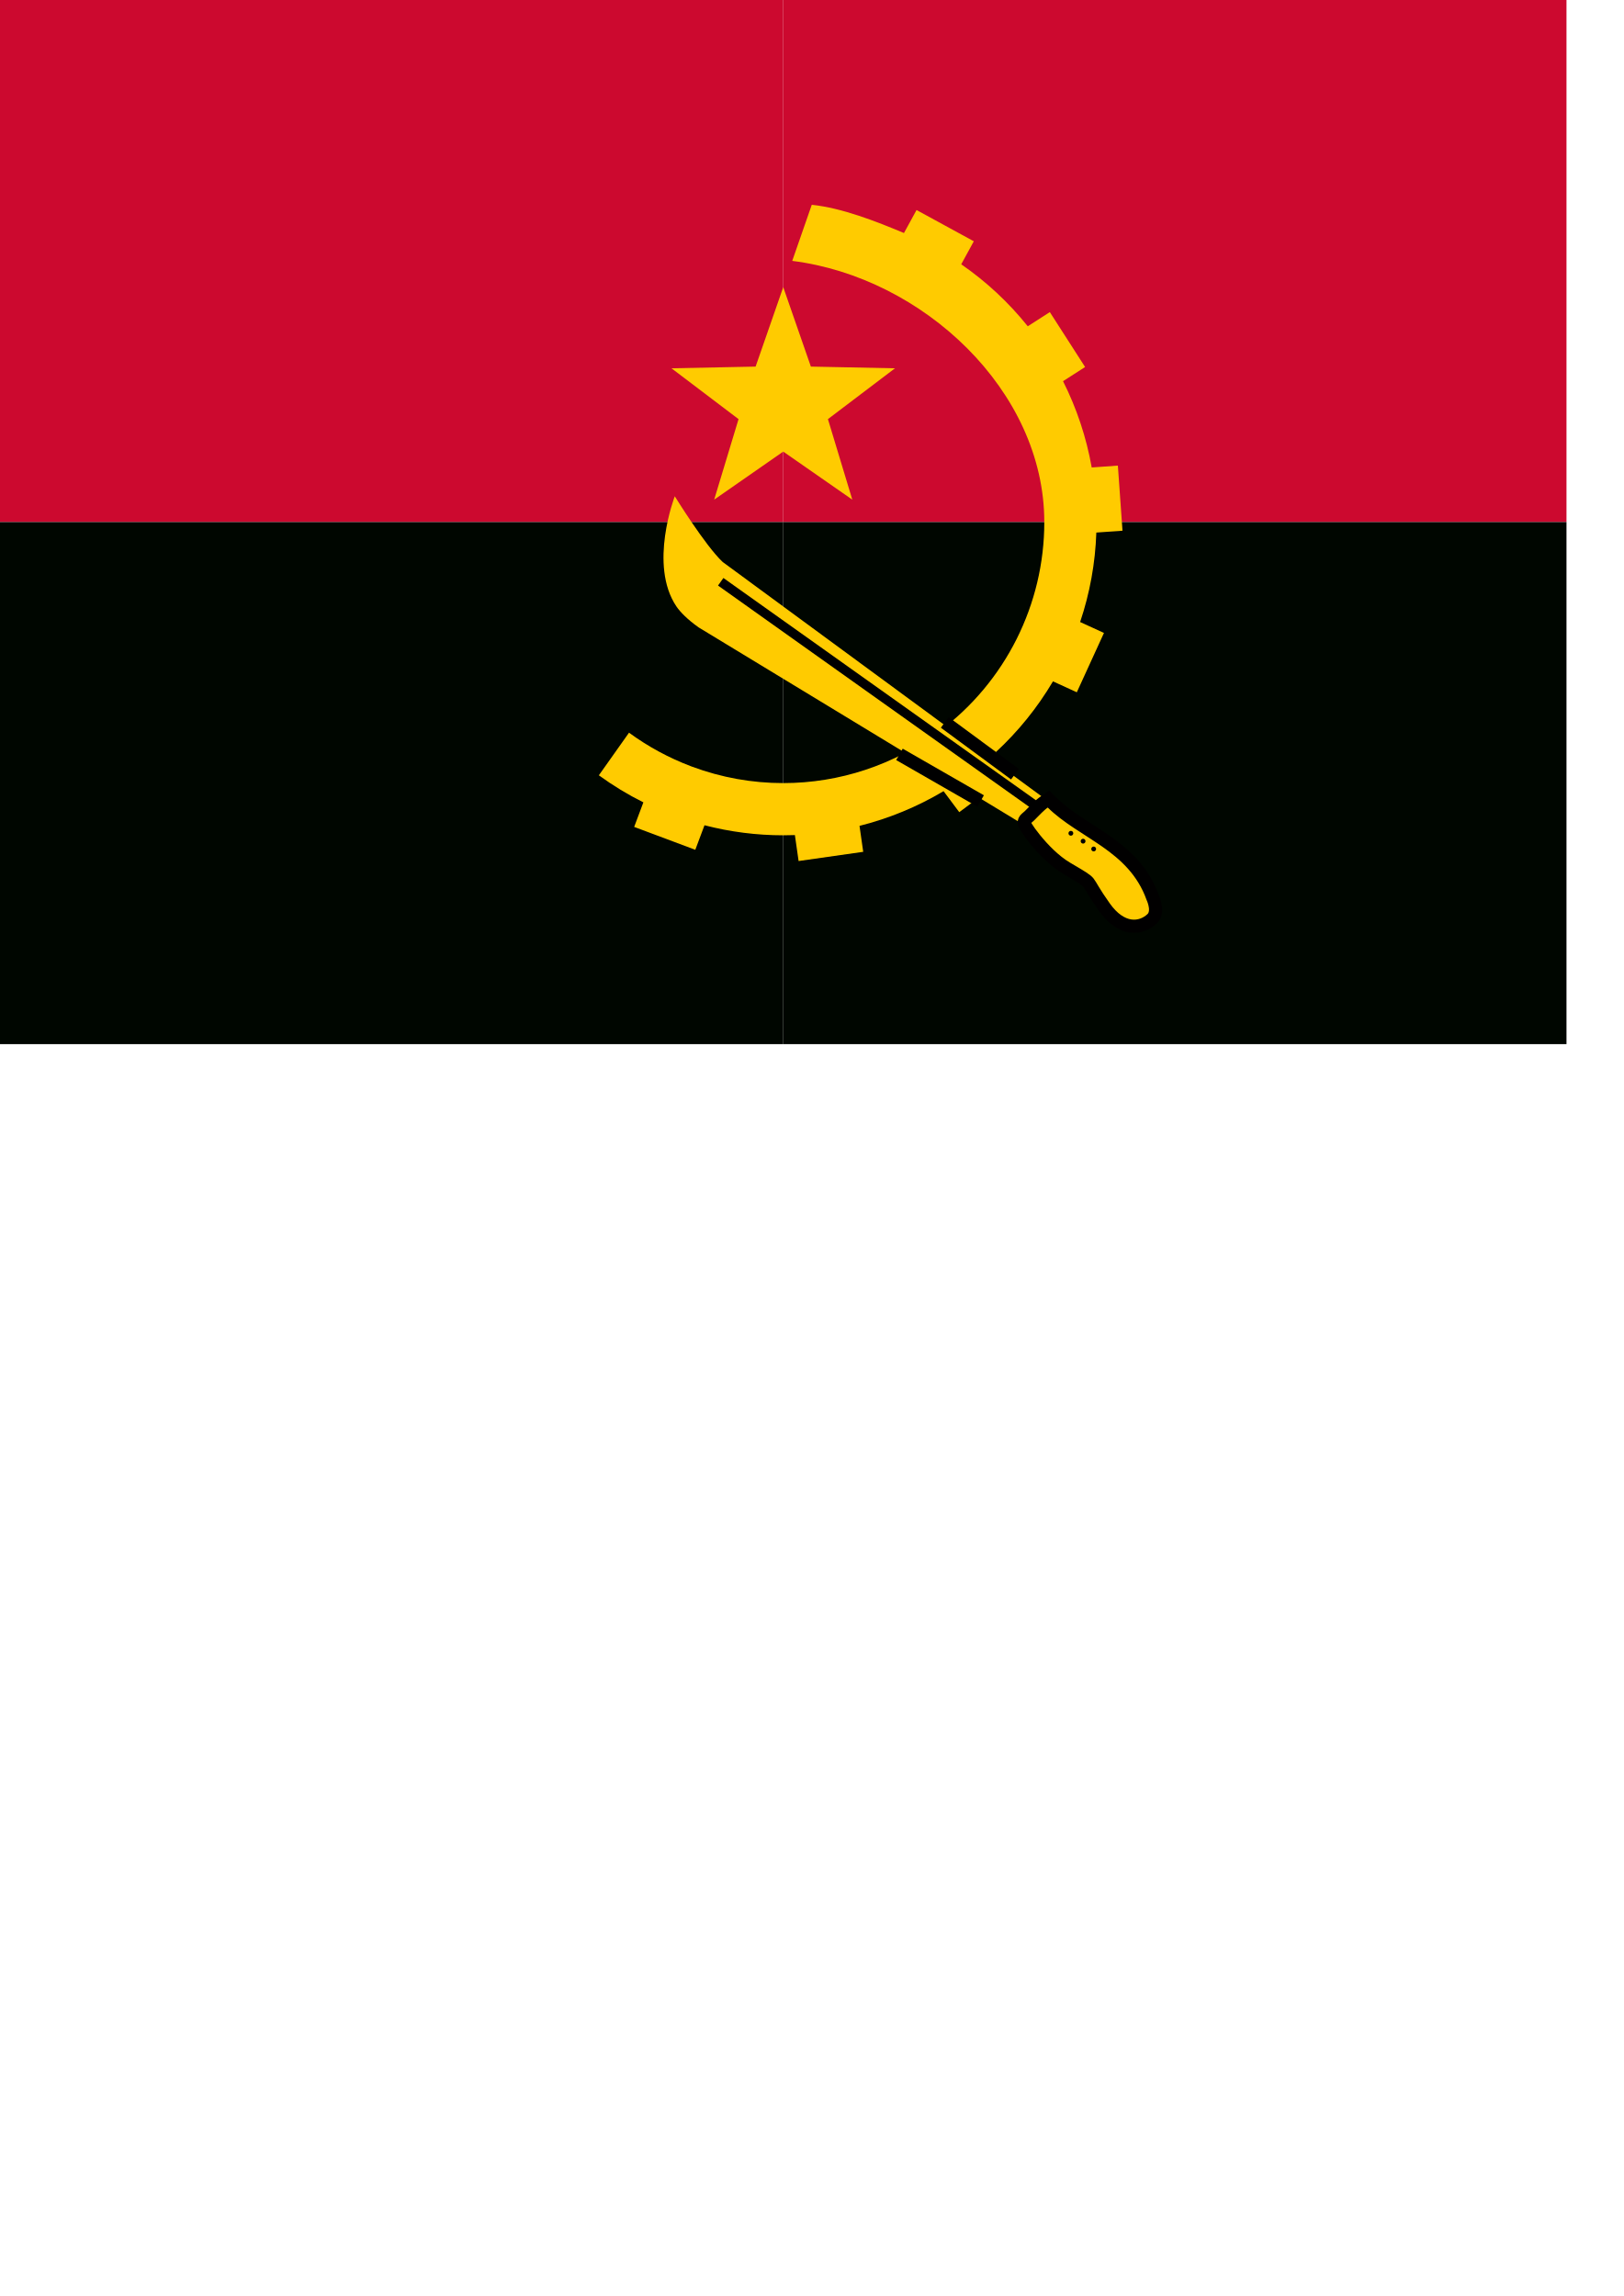
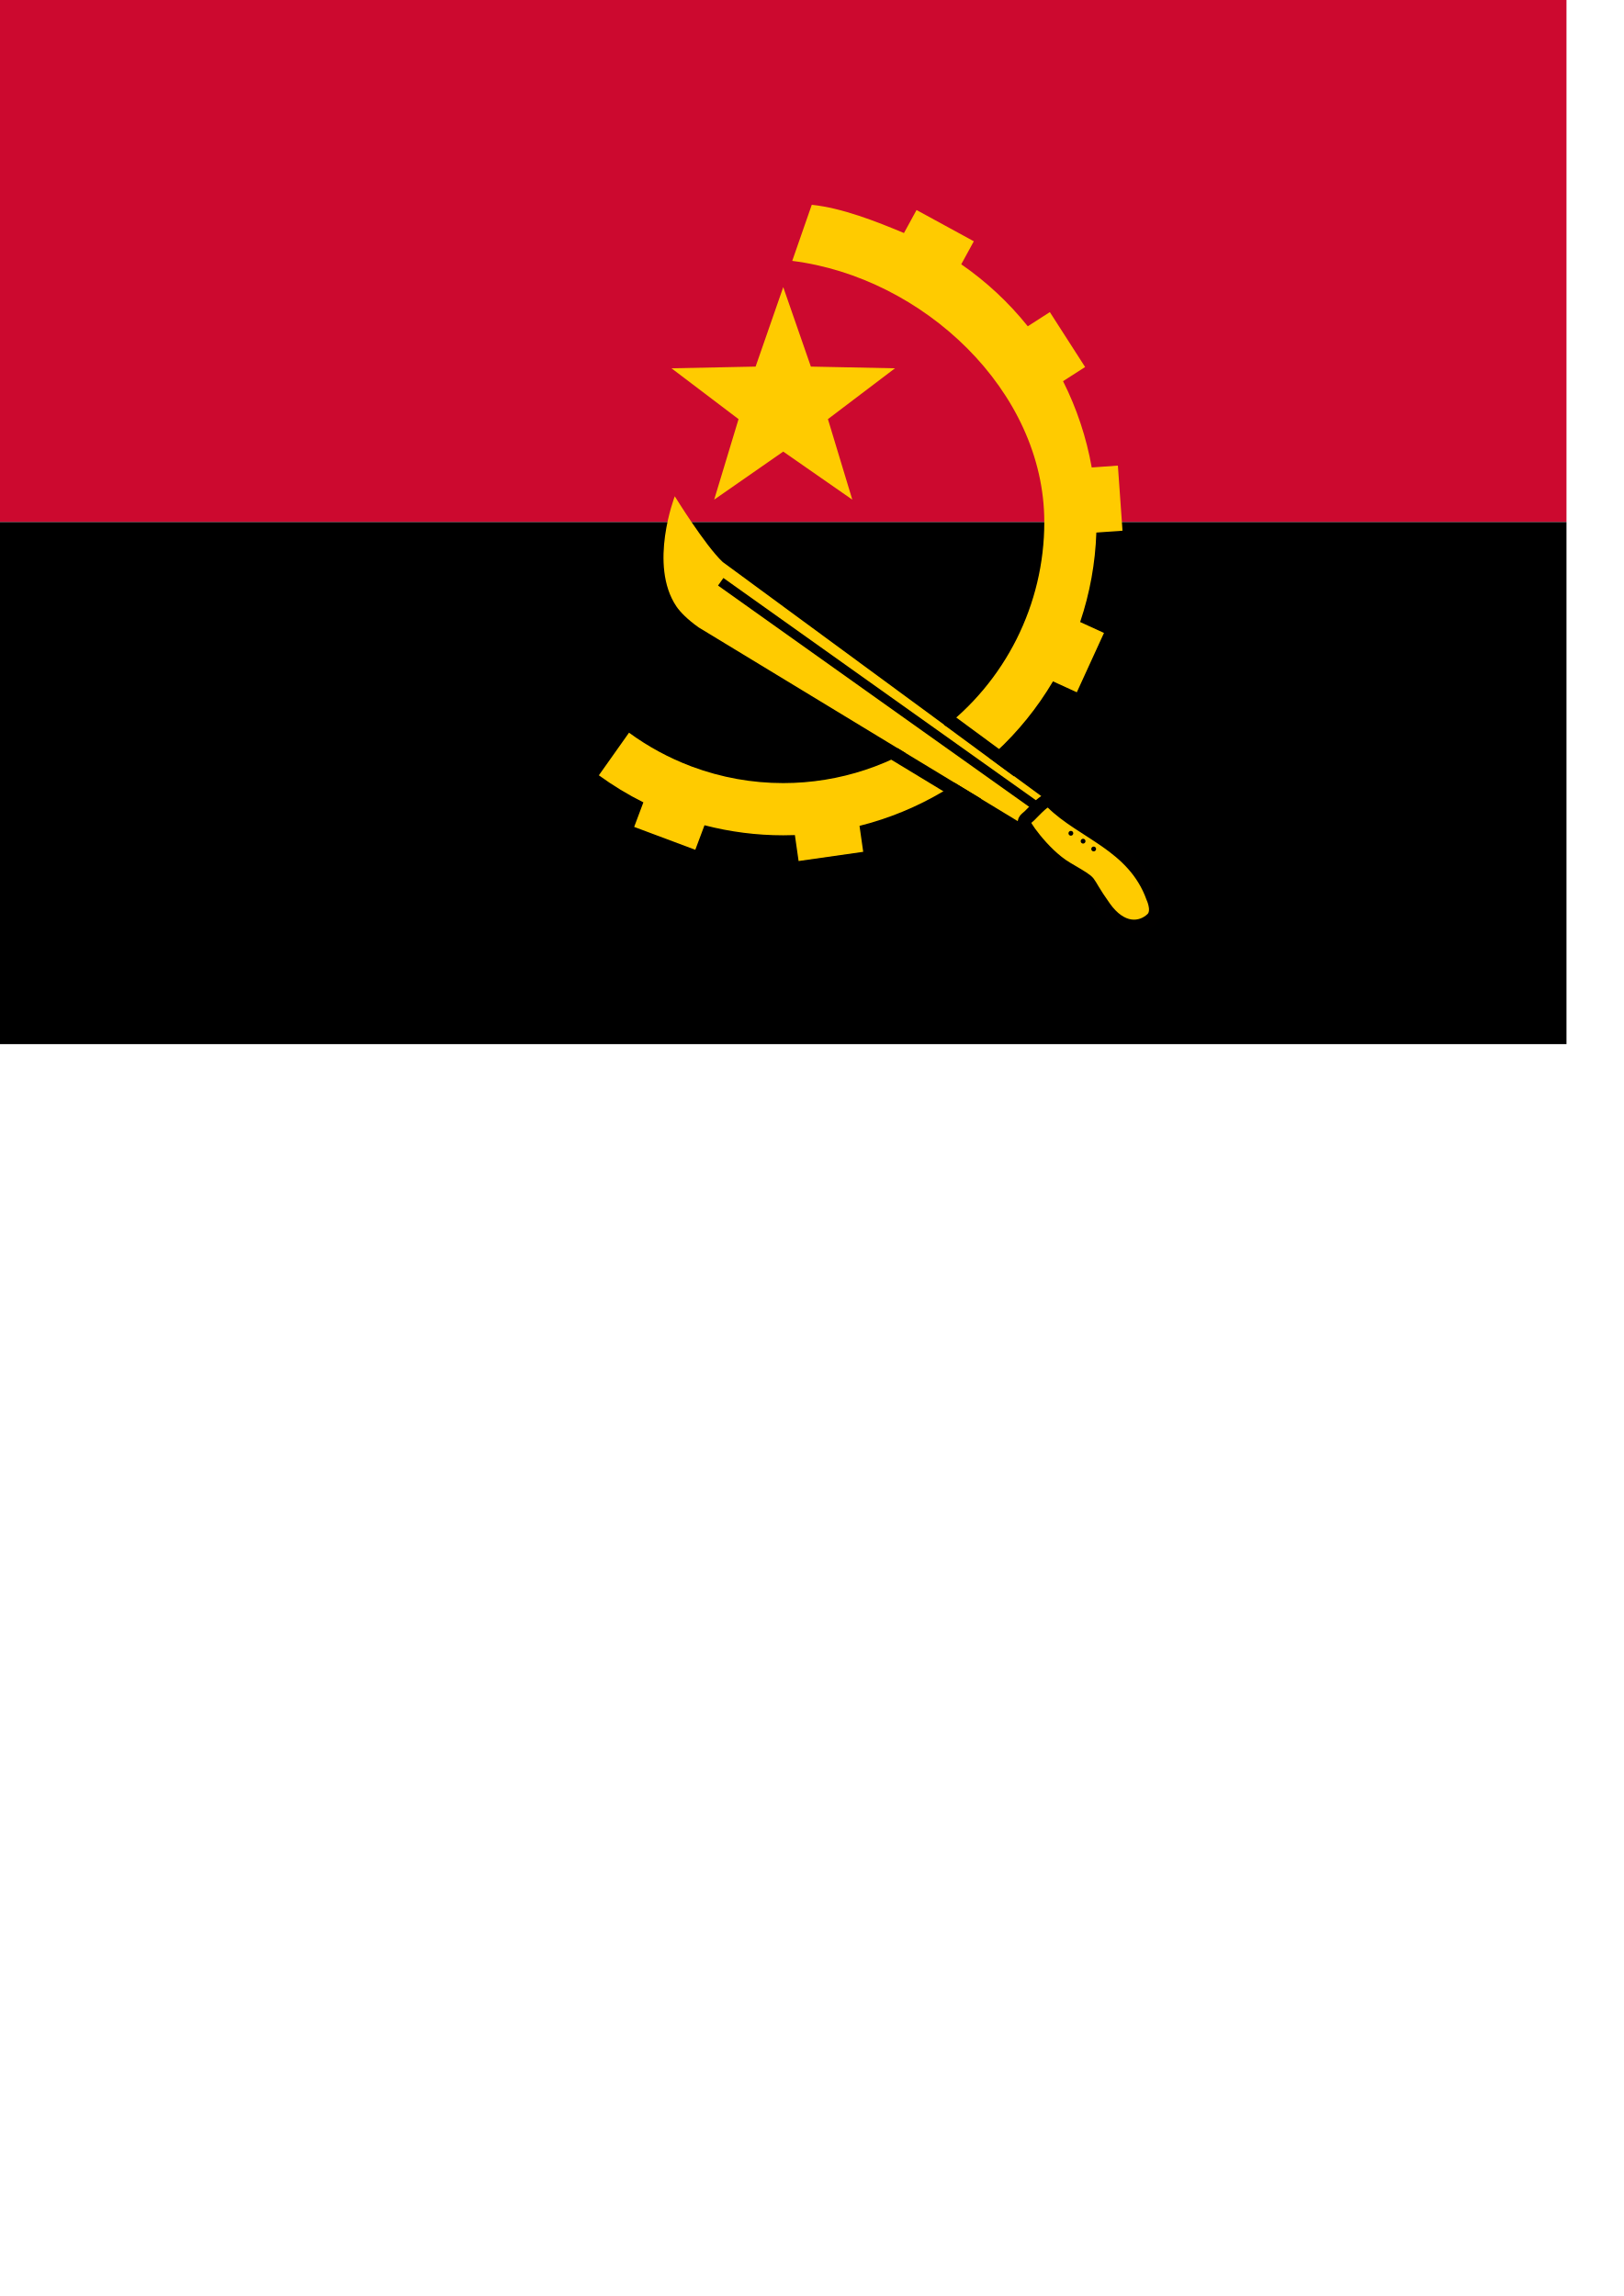
<svg xmlns="http://www.w3.org/2000/svg" width="210mm" height="297mm" version="1.1" viewBox="0 0 210 297">
-   <g>
-     <path d="m0 0v67.532h101.3v-67.532h-50.649z" fill="#cc092f" />
-     <path d="m101.3 0v67.532h101.3v-67.532h-50.649z" fill="#cc092f" />
-     <path d="m0 67.532v67.532h101.3v-67.532h-50.649z" fill="#000600" />
-     <path d="m101.3 67.532v67.532h101.3v-67.532h-50.649z" fill="#000600" />
+   <g stroke-width="3.78">
+     <path transform="scale(.26458)" d="m0 0v255.24h382.87 382.87v-255.24h-191.43-191.44-191.43-191.44z" fill="#cc092f" />
+     <path transform="scale(.26458)" d="m0 255.24v255.24h382.87 382.87v-255.24h-191.43-191.44-191.43-191.44z" />
  </g>
  <g fill="#ffcb00">
    <path d="m101.3 37.142 3.572 10.278 10.878 0.222-8.671 6.574 3.151 10.415-8.931-6.215-8.931 6.215 3.151-10.415-8.671-6.574 10.878-0.222z" />
-     <path d="m118.54 27.167-1.626 2.976c-3.637-1.519-8.005-3.242-11.925-3.652l-2.526 7.256c16.883 2.127 32.601 16.769 32.601 33.785 0 10.66-5.034 20.693-13.578 27.067-5.832 4.35-12.912 6.699-20.188 6.699-4.02-4e-5 -8.007-0.718-11.775-2.12l-0.069-0.026-0.087-0.033c-2.855-1.078-5.55-2.539-8.013-4.341l-3.902 5.512c1.819 1.324 3.745 2.494 5.758 3.499l-1.19 3.176 7.905 2.961 1.19-3.176c3.325 0.863 6.747 1.3 10.183 1.3 0.503 2e-5 1.006-9e-3 1.509-0.028l0.479 3.357 8.357-1.191-0.479-3.358c3.822-0.96 7.485-2.472 10.871-4.489l2.03 2.717 3.381-2.526 3.381-2.526-2.03-2.717c2.894-2.675 5.383-5.758 7.388-9.151l3.084 1.411 1.756-3.838 1.756-3.838-3.084-1.411c1.258-3.735 1.964-7.634 2.096-11.573l3.383-0.24-0.299-4.21-0.299-4.21-3.383 0.24c-0.687-3.881-1.936-7.641-3.709-11.161l2.854-1.833-4.561-7.103-2.854 1.833c-2.463-3.076-5.362-5.777-8.605-8.017l1.626-2.977-3.704-2.023z" />
+     <path d="m118.54 27.167-1.626 2.976c-3.637-1.519-8.005-3.242-11.925-3.652l-2.526 7.256c16.883 2.127 32.601 16.769 32.601 33.785 0 10.66-5.034 20.693-13.578 27.067-5.832 4.35-12.912 6.699-20.188 6.699-4.02-4e-5 -8.007-0.718-11.775-2.12l-0.069-0.026-0.087-0.033c-2.855-1.078-5.55-2.539-8.013-4.341l-3.902 5.512c1.819 1.324 3.745 2.494 5.758 3.499l-1.19 3.176 7.905 2.961 1.19-3.176c3.325 0.863 6.747 1.3 10.183 1.3 0.503 2e-5 1.006-9e-3 1.509-0.028l0.479 3.357 8.357-1.191-0.479-3.358c3.822-0.96 7.485-2.472 10.871-4.489l6.763-5.052c2.894-2.675 5.383-5.758 7.388-9.151l3.084 1.411 3.513-7.676-3.084-1.411c1.258-3.735 1.964-7.634 2.096-11.573l3.383-0.24-0.299-4.21-0.299-4.21-3.383 0.24c-0.687-3.881-1.936-7.641-3.709-11.161l2.854-1.833-4.561-7.103-2.854 1.833c-2.463-3.076-5.362-5.777-8.605-8.017l1.626-2.977-3.704-2.023z" />
    <g transform="scale(.33766)">
      <path d="m391.83 315.79s9.582-8.924 8.892-9.425l-123.89-91.056c-6.678-6.216-18.372-25.188-18.372-25.188s-10.137 26.297 0.645 42.23c1.428 2.111 4.325 5.053 8.454 7.978l124.27 75.461" color="#000000" color-rendering="auto" dominant-baseline="auto" fill="#ffcb00" image-rendering="auto" shape-rendering="auto" solid-color="#000000" stop-color="#000000" style="font-feature-settings:normal;font-variant-alternates:normal;font-variant-caps:normal;font-variant-east-asian:normal;font-variant-ligatures:normal;font-variant-numeric:normal;font-variant-position:normal;font-variation-settings:normal;inline-size:0;isolation:auto;mix-blend-mode:normal;shape-margin:0;shape-padding:0;text-decoration-color:#000000;text-decoration-line:none;text-decoration-style:solid;text-indent:0;text-orientation:mixed;text-transform:none;white-space:normal" />
    </g>
    <g transform="matrix(.33766 0 0 .33766 -7.8063 -10.551)" stroke="#010000" stroke-width="5.035">
      <path d="m424.75 337.38-1.527 1.018c-2.026 1.357-3.582 3.205-5.891 5.461-0.876 0.778-1.503 1.197-1.76 1.769-0.303 0.742-0.108 1.118 0.197 1.741 0.125 0.264 0.266 0.515 0.434 0.795 0.671 1.12 1.8 2.703 3.305 4.555 3.01 3.703 7.414 8.364 12.27 11.219 5.981 3.516 7.375 4.347 8.266 5.459 0.891 1.112 1.877 3.471 6.154 9.469 3.098 4.344 6.513 6.601 9.855 7.107 3.342 0.506 6.349-0.807 8.365-2.762 0.924-0.896 1.233-2.049 1.303-2.998 0.07-0.949-0.062-1.802-0.232-2.559-0.329-1.466-0.845-2.57-0.879-2.643-3.65-10.123-10.553-16.388-17.816-21.461-7.288-5.09-14.953-9.14-20.738-14.877z" color="#000000" color-rendering="auto" dominant-baseline="auto" fill="#ffcb00" image-rendering="auto" shape-rendering="auto" solid-color="#000000" stop-color="#000000" stroke="#010000" stroke-width="5.035" style="font-feature-settings:normal;font-variant-alternates:normal;font-variant-caps:normal;font-variant-east-asian:normal;font-variant-ligatures:normal;font-variant-numeric:normal;font-variant-position:normal;font-variation-settings:normal;inline-size:0;isolation:auto;mix-blend-mode:normal;shape-margin:0;shape-padding:0;text-decoration-color:#000000;text-decoration-line:none;text-decoration-style:solid;text-indent:0;text-orientation:mixed;text-transform:none;white-space:normal" />
    </g>
  </g>
-   <g>
-     <circle cx="138.5" cy="107.79" r=".312" />
-     <circle cx="140.08" cy="108.81" r=".312" />
-     <circle cx="141.45" cy="109.82" r=".312" />
-   </g>
+   <circle cx="138.5" cy="107.79" r=".312" />
+   <circle cx="140.08" cy="108.81" r=".312" />
+   <circle cx="141.45" cy="109.82" r=".312" />
  <g fill="none" stroke="#000">
    <path d="m134.37 104.53-41.157-29.275" stroke-width="1.2" />
-     <path d="m116.33 97.582 10.497 6.03" stroke-width="1.7" />
-     <path d="m122.19 93.448 9.08 6.693" stroke-width="1.7" />
+     <path d="m115.62 97.488 10.804 6.55" stroke-width="1.7" />
+     <path d="m122.59 93.07 9.056 6.669" stroke-width="1.7" />
  </g>
</svg>
